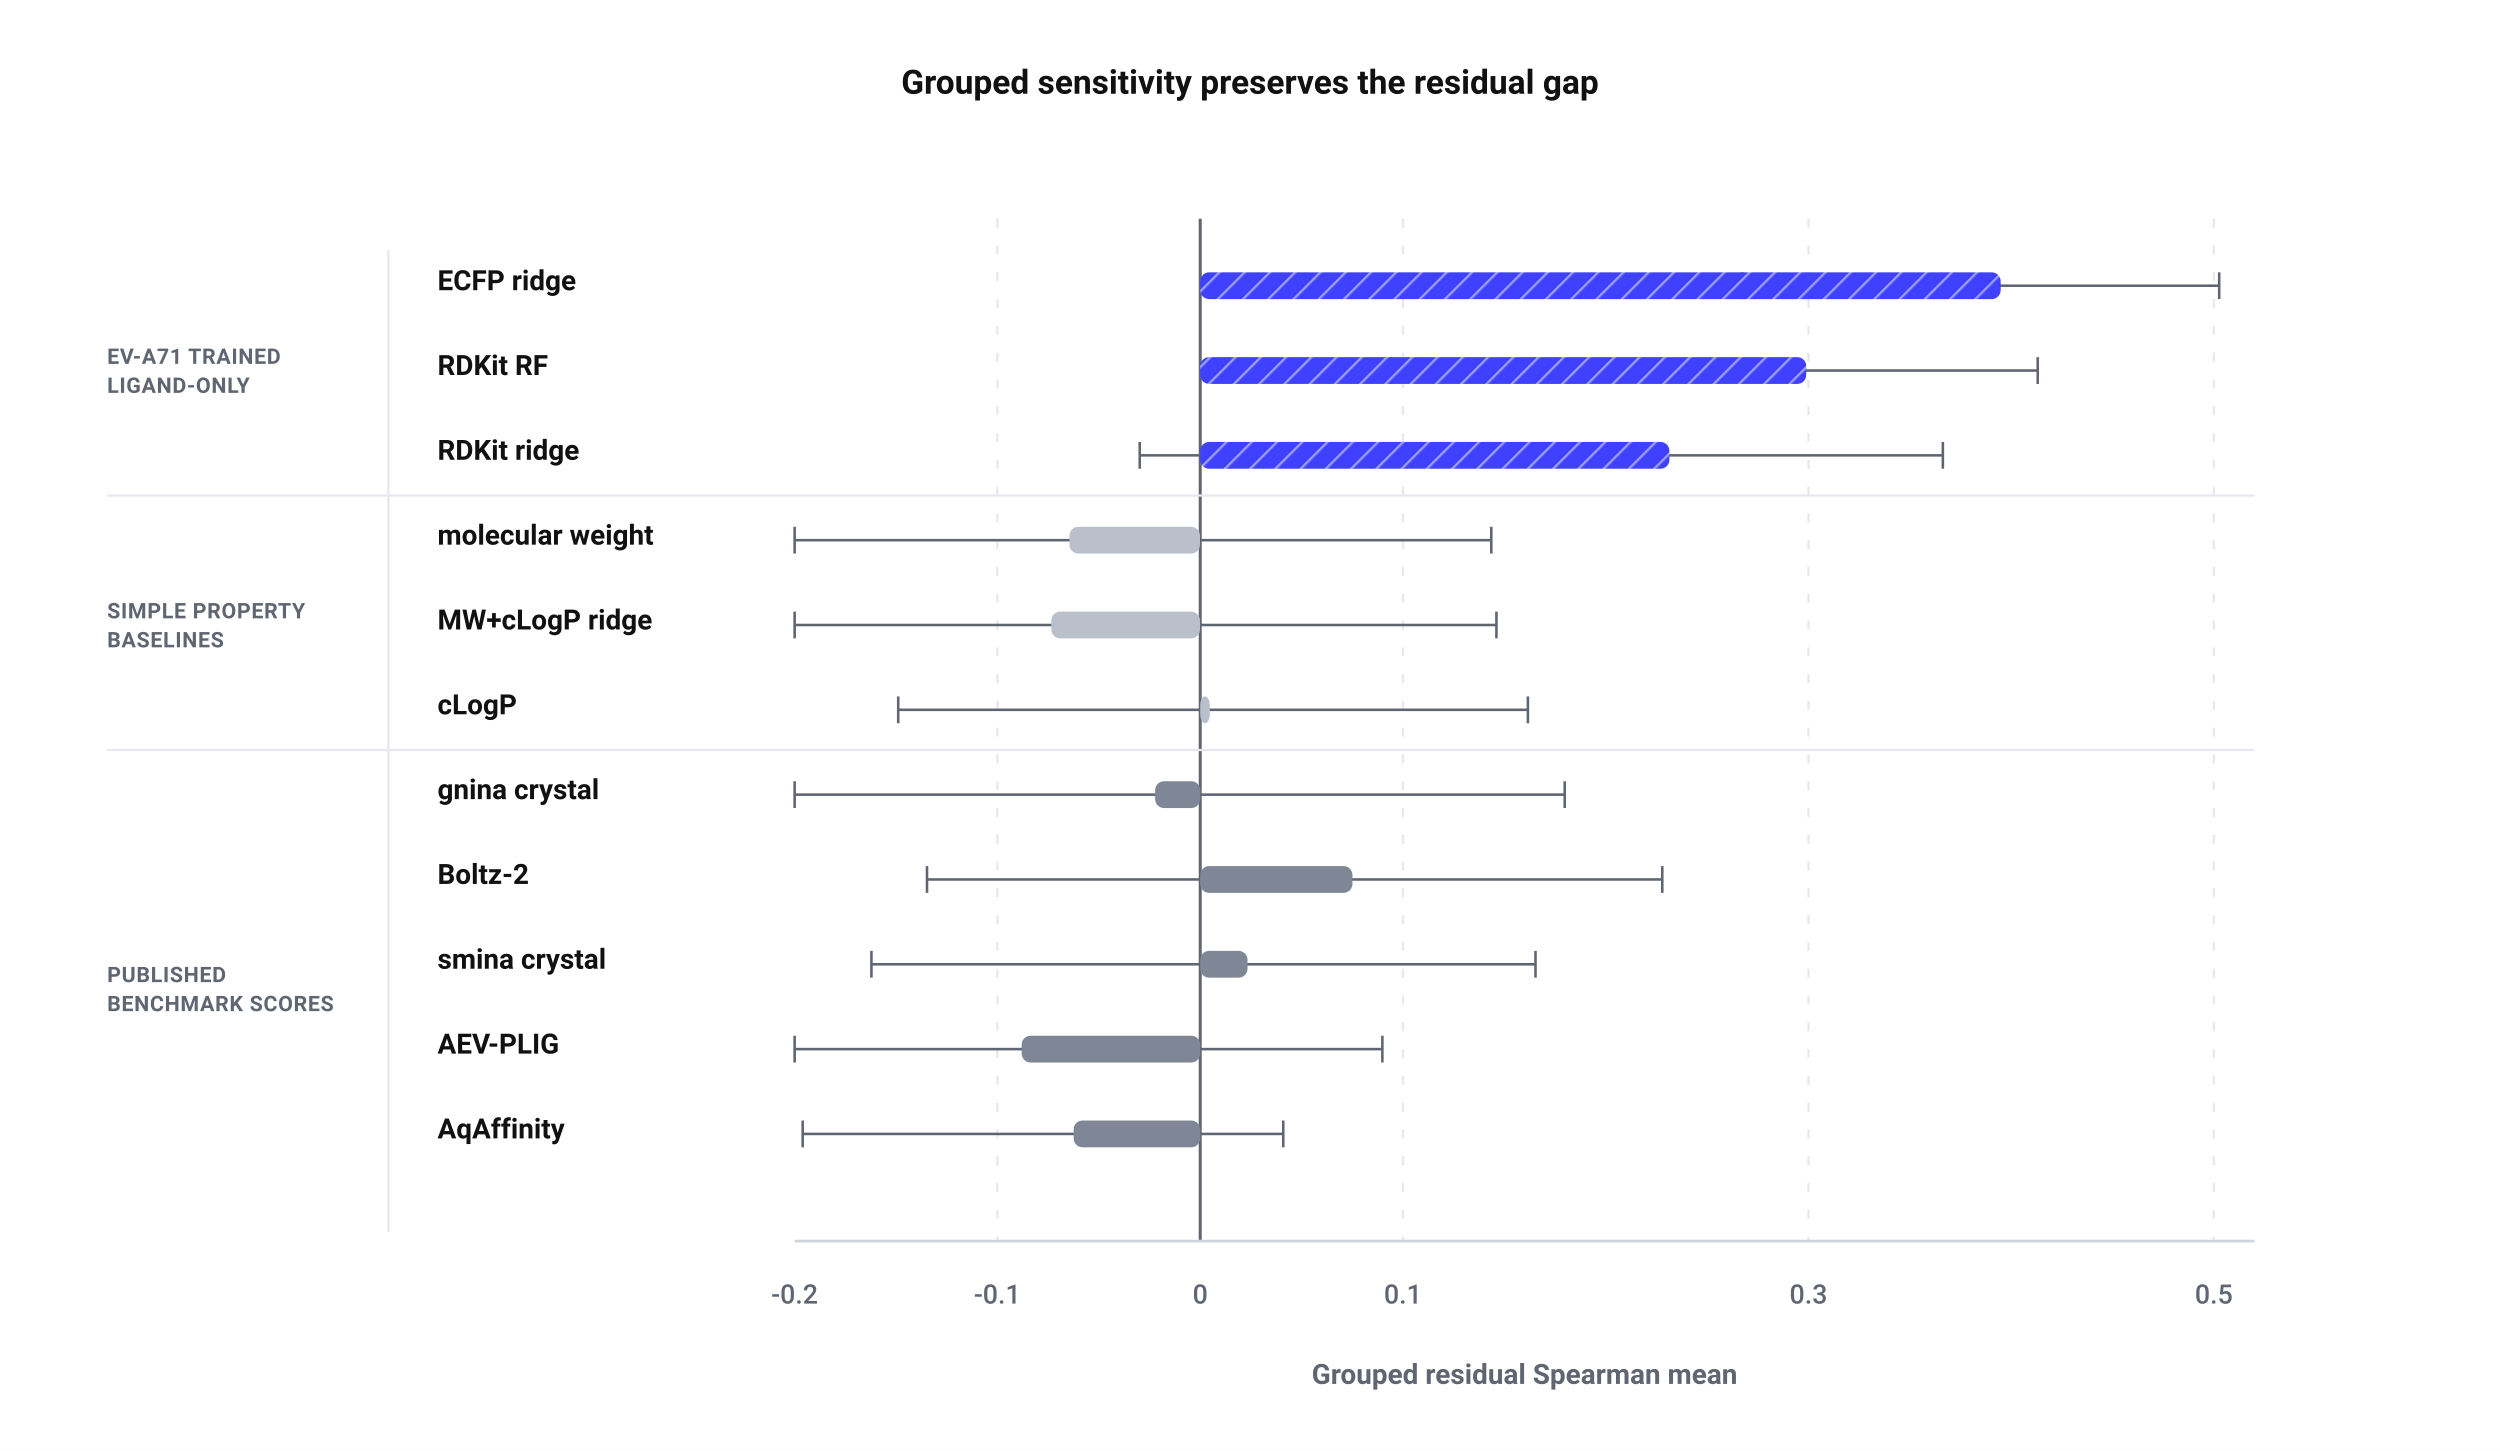
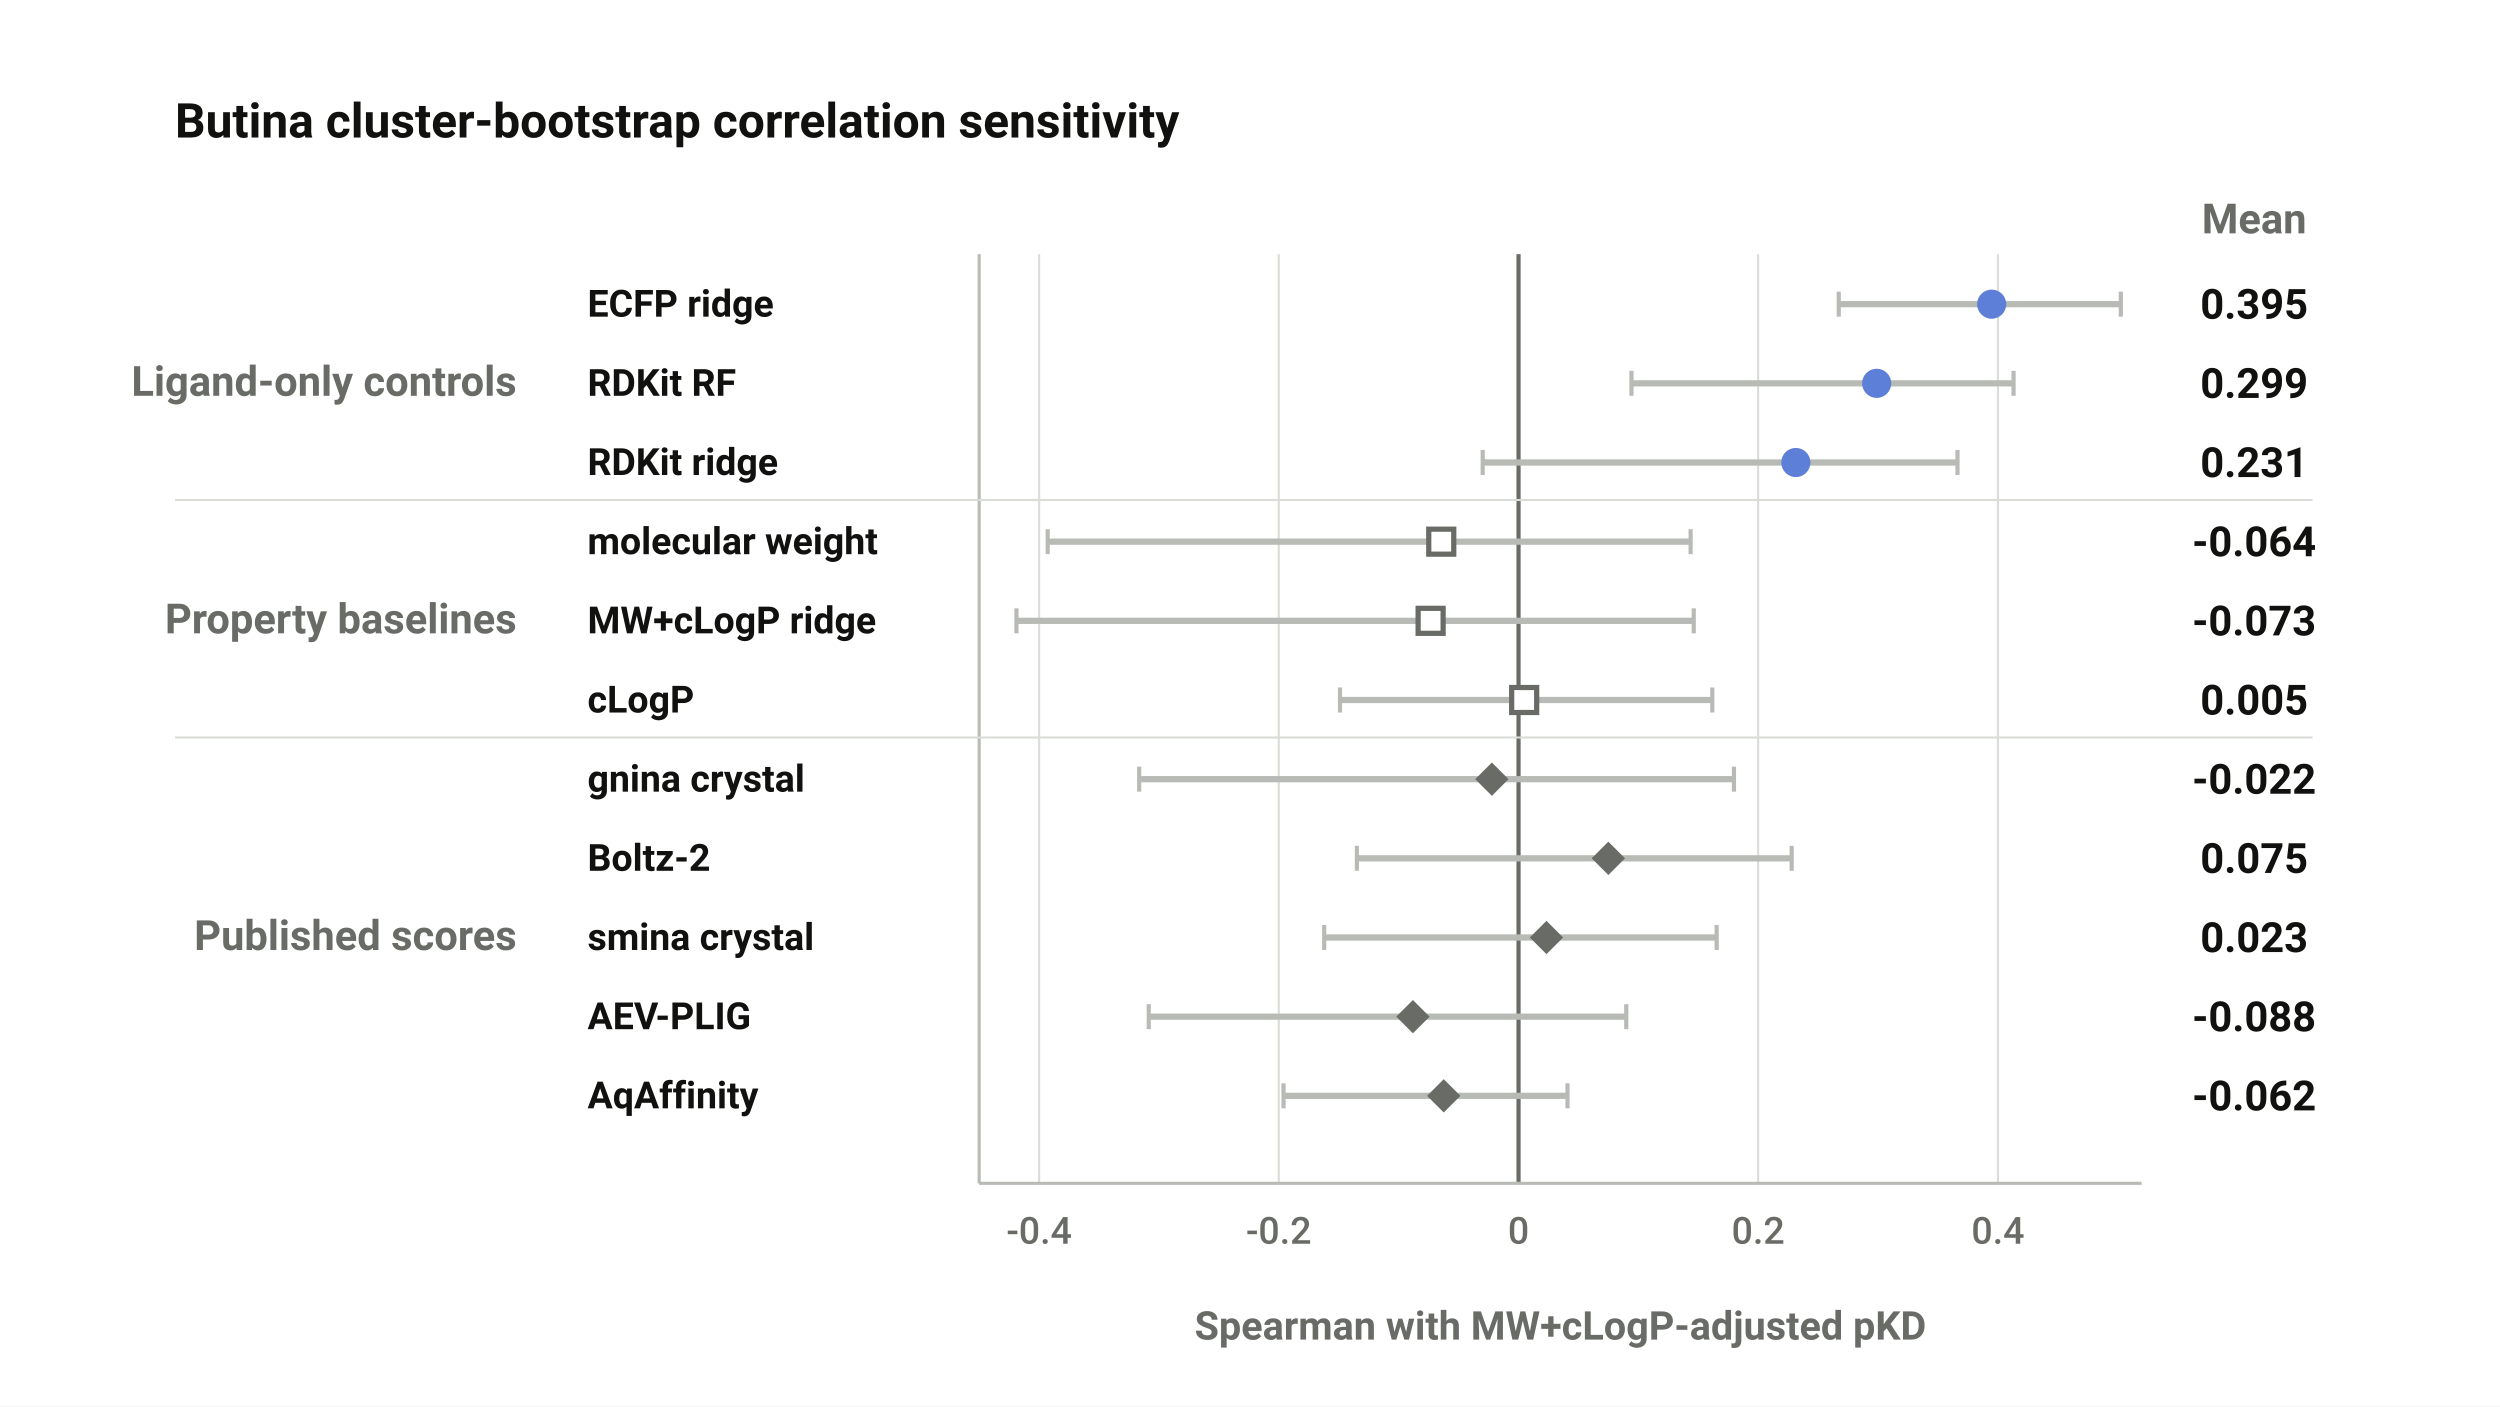
- <svg xmlns="http://www.w3.org/2000/svg" viewBox="0 0 1120 650" role="img" aria-labelledby="title desc">
-   <rect width="1120" height="650" fill="#ffffff" />
+ <svg xmlns="http://www.w3.org/2000/svg" viewBox="0 0 1200 675" role="img" aria-labelledby="figure-title-meta figure-desc-meta" data-renderer="editorial-systems-figure-v2" data-theme="paper" data-palette="editorial">
+   <rect x="0" y="0" width="1200" height="675" fill="#FFFFFF" />
  <defs>
-     <pattern id="control-stripe" width="8" height="8" patternUnits="userSpaceOnUse" patternTransform="rotate(45)">
-       <rect width="8" height="8" fill="#3f41ff" />
-       <line x1="0" y1="0" x2="0" y2="8" stroke="#ffffff" stroke-width="2.2" opacity="0.45" />
+     <pattern id="adjusted-hatch-forest" width="10" height="10" patternUnits="userSpaceOnUse" patternTransform="rotate(45)">
+       <rect x="0" y="0" width="10" height="10" fill="#EEF3FD" />
+       <line x1="0" y1="0" x2="0" y2="10" stroke="#5E7FD8" stroke-width="2" />
    </pattern>
-     <style>
-       text { font-family: 'Plus Jakarta Sans', 'Segoe UI', Roboto, Helvetica, Arial, sans-serif; }
-       .title { fill: #111111; font-size: 15px; font-weight: 700; }
-       .method { fill: #111111; font-size: 12.5px; font-weight: 650; }
-       .role { fill: #5f6672; font-size: 9.6px; font-weight: 700; text-transform: uppercase; letter-spacing: 0.03em; }
-       .tick { fill: #5f6672; font-size: 12px; font-weight: 500; }
-       .axis-label { fill: #5f6672; font-size: 12.5px; font-weight: 600; }
-       .grid { stroke: #e6e8ee; stroke-width: 1; stroke-dasharray: 4 8; }
-       .axis { stroke: #cfd4dd; stroke-width: 1.2; }
-       .zero { stroke: #5f6672; stroke-width: 1.35; }
-       .ci { stroke: #5f6672; stroke-width: 1.15; }
-       .bar-control { fill: url(#control-stripe); }
-       .bar-property { fill: #b9c0cc; }
-       .bar-published { fill: #7f8796; }
-       .divider { stroke: #e6e8ee; stroke-width: 1; }
-     </style>
  </defs>
-   <text x="560" y="42" text-anchor="middle" class="title">Grouped sensitivity preserves the residual gap</text>
-   <text x="356.0" y="584" text-anchor="middle" class="tick">-0.2</text>
-   <line x1="446.8" y1="98" x2="446.8" y2="556" class="grid" />
-   <text x="446.8" y="584" text-anchor="middle" class="tick">-0.1</text>
-   <line x1="537.7" y1="98" x2="537.7" y2="556" class="zero" />
-   <text x="537.7" y="584" text-anchor="middle" class="tick">0</text>
-   <line x1="628.5" y1="98" x2="628.5" y2="556" class="grid" />
-   <text x="628.5" y="584" text-anchor="middle" class="tick">0.1</text>
-   <line x1="810.2" y1="98" x2="810.2" y2="556" class="grid" />
-   <text x="810.2" y="584" text-anchor="middle" class="tick">0.3</text>
-   <line x1="991.8" y1="98" x2="991.8" y2="556" class="grid" />
-   <text x="991.8" y="584" text-anchor="middle" class="tick">0.5</text>
-   <line x1="356" y1="556" x2="1010" y2="556" class="axis" />
-   <line x1="174" y1="112" x2="174" y2="552" class="divider" />
-   <text x="683.0" y="620" text-anchor="middle" class="axis-label">Grouped residual Spearman mean</text>
-   <text x="48" y="163.0" class="role">EV-A71 TRAINED</text>
-   <text x="48" y="176.0" class="role">LIGAND-ONLY</text>
-   <text x="196" y="130" class="method">ECFP ridge</text>
-   <line x1="780.5" y1="128" x2="994.2" y2="128" class="ci" />
-   <line x1="780.5" y1="122" x2="780.5" y2="134" class="ci" />
-   <line x1="994.2" y1="122" x2="994.2" y2="134" class="ci" />
-   <rect x="537.7" y="122" width="358.6" height="12" rx="4" class="bar-control" />
-   <text x="196" y="168" class="method">RDKit RF</text>
-   <line x1="623.3" y1="166" x2="912.9" y2="166" class="ci" />
-   <line x1="623.3" y1="160" x2="623.3" y2="172" class="ci" />
-   <line x1="912.9" y1="160" x2="912.9" y2="172" class="ci" />
-   <rect x="537.7" y="160" width="271.5" height="12" rx="4" class="bar-control" />
-   <text x="196" y="206" class="method">RDKit ridge</text>
-   <line x1="510.6" y1="204" x2="870.4" y2="204" class="ci" />
-   <line x1="510.6" y1="198" x2="510.6" y2="210" class="ci" />
-   <line x1="870.4" y1="198" x2="870.4" y2="210" class="ci" />
-   <rect x="537.7" y="198" width="210.2" height="12" rx="4" class="bar-control" />
-   <text x="48" y="277.0" class="role">SIMPLE PROPERTY</text>
-   <text x="48" y="290.0" class="role">BASELINES</text>
-   <line x1="48" y1="222" x2="1010" y2="222" class="divider" />
-   <text x="196" y="244" class="method">molecular weight</text>
-   <line x1="356.0" y1="242" x2="668.1" y2="242" class="ci" />
-   <line x1="356.0" y1="236" x2="356.0" y2="248" class="ci" />
-   <line x1="668.1" y1="236" x2="668.1" y2="248" class="ci" />
-   <rect x="479.1" y="236" width="58.5" height="12" rx="4" class="bar-property" />
-   <text x="196" y="282" class="method">MW+cLogP ridge</text>
-   <line x1="356.0" y1="280" x2="670.4" y2="280" class="ci" />
-   <line x1="356.0" y1="274" x2="356.0" y2="286" class="ci" />
-   <line x1="670.4" y1="274" x2="670.4" y2="286" class="ci" />
-   <rect x="471.0" y="274" width="66.6" height="12" rx="4" class="bar-property" />
-   <text x="196" y="320" class="method">cLogP</text>
-   <line x1="402.4" y1="318" x2="684.5" y2="318" class="ci" />
-   <line x1="402.4" y1="312" x2="402.4" y2="324" class="ci" />
-   <line x1="684.5" y1="312" x2="684.5" y2="324" class="ci" />
-   <rect x="537.7" y="312" width="4.3" height="12" rx="4" class="bar-property" />
-   <text x="48" y="440.0" class="role">PUBLISHED</text>
-   <text x="48" y="453.0" class="role">BENCHMARK SCORES</text>
-   <line x1="48" y1="336" x2="1010" y2="336" class="divider" />
-   <text x="196" y="358" class="method">gnina crystal</text>
-   <line x1="356.0" y1="356" x2="701.0" y2="356" class="ci" />
-   <line x1="356.0" y1="350" x2="356.0" y2="362" class="ci" />
-   <line x1="701.0" y1="350" x2="701.0" y2="362" class="ci" />
-   <rect x="517.5" y="350" width="20.2" height="12" rx="4" class="bar-published" />
-   <text x="196" y="396" class="method">Boltz-2</text>
-   <line x1="415.3" y1="394" x2="744.7" y2="394" class="ci" />
-   <line x1="415.3" y1="388" x2="415.3" y2="400" class="ci" />
-   <line x1="744.7" y1="388" x2="744.7" y2="400" class="ci" />
-   <rect x="537.7" y="388" width="68.2" height="12" rx="4" class="bar-published" />
-   <text x="196" y="434" class="method">smina crystal</text>
-   <line x1="390.4" y1="432" x2="687.9" y2="432" class="ci" />
-   <line x1="390.4" y1="426" x2="390.4" y2="438" class="ci" />
-   <line x1="687.9" y1="426" x2="687.9" y2="438" class="ci" />
-   <rect x="537.7" y="426" width="21.2" height="12" rx="4" class="bar-published" />
-   <text x="196" y="472" class="method">AEV-PLIG</text>
-   <line x1="356.0" y1="470" x2="619.3" y2="470" class="ci" />
-   <line x1="356.0" y1="464" x2="356.0" y2="476" class="ci" />
-   <line x1="619.3" y1="464" x2="619.3" y2="476" class="ci" />
-   <rect x="457.7" y="464" width="80.0" height="12" rx="4" class="bar-published" />
-   <text x="196" y="510" class="method">AqAffinity</text>
-   <line x1="359.6" y1="508" x2="574.9" y2="508" class="ci" />
-   <line x1="359.6" y1="502" x2="359.6" y2="514" class="ci" />
-   <line x1="574.9" y1="502" x2="574.9" y2="514" class="ci" />
-   <rect x="481.0" y="502" width="56.7" height="12" rx="4" class="bar-published" />
+   <text x="84.0" y="66.0" font-size="23" font-weight="700" font-family="'Plus Jakarta Sans', 'Segoe UI', Roboto, Helvetica, Arial, sans-serif" fill="#11120F" class="figure-title">Butina cluster-bootstrap correlation sensitivity</text>
+   <line x1="498.8" y1="122" x2="498.8" y2="568" stroke="#D9DCD7" stroke-width="1" class="grid-line" />
+   <text x="498.8" y="597.0" font-size="18" font-weight="500" font-family="'Plus Jakarta Sans', 'Segoe UI', Roboto, Helvetica, Arial, sans-serif" fill="#686B66" text-anchor="middle" class="axis-tick">-0.4</text>
+   <line x1="613.8" y1="122" x2="613.8" y2="568" stroke="#D9DCD7" stroke-width="1" class="grid-line" />
+   <text x="613.8" y="597.0" font-size="18" font-weight="500" font-family="'Plus Jakarta Sans', 'Segoe UI', Roboto, Helvetica, Arial, sans-serif" fill="#686B66" text-anchor="middle" class="axis-tick">-0.2</text>
+   <line x1="728.9" y1="122" x2="728.9" y2="568" stroke="#686B66" stroke-width="2" class="zero-line" />
+   <text x="728.9" y="597.0" font-size="18" font-weight="500" font-family="'Plus Jakarta Sans', 'Segoe UI', Roboto, Helvetica, Arial, sans-serif" fill="#686B66" text-anchor="middle" class="axis-tick">0</text>
+   <line x1="843.9" y1="122" x2="843.9" y2="568" stroke="#D9DCD7" stroke-width="1" class="grid-line" />
+   <text x="843.9" y="597.0" font-size="18" font-weight="500" font-family="'Plus Jakarta Sans', 'Segoe UI', Roboto, Helvetica, Arial, sans-serif" fill="#686B66" text-anchor="middle" class="axis-tick">0.2</text>
+   <line x1="959.0" y1="122" x2="959.0" y2="568" stroke="#D9DCD7" stroke-width="1" class="grid-line" />
+   <text x="959.0" y="597.0" font-size="18" font-weight="500" font-family="'Plus Jakarta Sans', 'Segoe UI', Roboto, Helvetica, Arial, sans-serif" fill="#686B66" text-anchor="middle" class="axis-tick">0.4</text>
+   <line x1="470.0" y1="568" x2="1028.0" y2="568" stroke="#B8BBB5" stroke-width="1.5" class="axis-x" data-axis-id="forest" />
+   <line x1="470.0" y1="122" x2="470.0" y2="568" stroke="#B8BBB5" stroke-width="1.5" class="axis-y" data-axis-id="forest" />
+   <text x="749.0" y="643.0" font-size="19" font-weight="600" font-family="'Plus Jakarta Sans', 'Segoe UI', Roboto, Helvetica, Arial, sans-serif" fill="#686B66" text-anchor="middle">Spearman with MW+cLogP-adjusted pKD</text>
+   <text x="1082.0" y="112.0" font-size="20" font-weight="600" font-family="'Plus Jakarta Sans', 'Segoe UI', Roboto, Helvetica, Arial, sans-serif" fill="#686B66" text-anchor="middle" class="series-label">Mean</text>
+   <text x="248.0" y="190.0" font-size="20" font-weight="600" font-family="'Plus Jakarta Sans', 'Segoe UI', Roboto, Helvetica, Arial, sans-serif" fill="#686B66" text-anchor="end" class="series-label">Ligand-only controls</text>
+   <text x="248.0" y="304.0" font-size="20" font-weight="600" font-family="'Plus Jakarta Sans', 'Segoe UI', Roboto, Helvetica, Arial, sans-serif" fill="#686B66" text-anchor="end" class="series-label">Property baselines</text>
+   <text x="248.0" y="456.0" font-size="20" font-weight="600" font-family="'Plus Jakarta Sans', 'Segoe UI', Roboto, Helvetica, Arial, sans-serif" fill="#686B66" text-anchor="end" class="series-label">Published scores</text>
+   <line x1="84" y1="240.0" x2="1110" y2="240.0" stroke="#D9DCD7" stroke-width="1" />
+   <line x1="84" y1="354.0" x2="1110" y2="354.0" stroke="#D9DCD7" stroke-width="1" />
+   <text x="282.0" y="152.0" font-size="18" font-weight="600" font-family="'Plus Jakarta Sans', 'Segoe UI', Roboto, Helvetica, Arial, sans-serif" fill="#11120F">ECFP ridge</text>
+   <line x1="882.6" y1="146.0" x2="1018.0" y2="146.0" stroke="#B8BBB5" stroke-width="3" class="data-mark" />
+   <line x1="882.6" y1="140.0" x2="882.6" y2="152.0" stroke="#B8BBB5" stroke-width="2" class="data-mark" />
+   <line x1="1018.0" y1="140.0" x2="1018.0" y2="152.0" stroke="#B8BBB5" stroke-width="2" class="data-mark" />
+   <circle cx="956.0" cy="146.0" r="7" fill="#5E7FD8" class="data-mark" />
+   <text x="1082.0" y="153.0" font-size="20" font-weight="600" font-family="'Plus Jakarta Sans', 'Segoe UI', Roboto, Helvetica, Arial, sans-serif" fill="#11120F" text-anchor="middle" class="value-label">0.395</text>
+   <text x="282.0" y="190.0" font-size="18" font-weight="600" font-family="'Plus Jakarta Sans', 'Segoe UI', Roboto, Helvetica, Arial, sans-serif" fill="#11120F">RDKit RF</text>
+   <line x1="783.1" y1="184.0" x2="966.5" y2="184.0" stroke="#B8BBB5" stroke-width="3" class="data-mark" />
+   <line x1="783.1" y1="178.0" x2="783.1" y2="190.0" stroke="#B8BBB5" stroke-width="2" class="data-mark" />
+   <line x1="966.5" y1="178.0" x2="966.5" y2="190.0" stroke="#B8BBB5" stroke-width="2" class="data-mark" />
+   <circle cx="900.8" cy="184.0" r="7" fill="#5E7FD8" class="data-mark" />
+   <text x="1082.0" y="191.0" font-size="20" font-weight="600" font-family="'Plus Jakarta Sans', 'Segoe UI', Roboto, Helvetica, Arial, sans-serif" fill="#11120F" text-anchor="middle" class="value-label">0.299</text>
+   <text x="282.0" y="228.0" font-size="18" font-weight="600" font-family="'Plus Jakarta Sans', 'Segoe UI', Roboto, Helvetica, Arial, sans-serif" fill="#11120F">RDKit ridge</text>
+   <line x1="711.7" y1="222.0" x2="939.6" y2="222.0" stroke="#B8BBB5" stroke-width="3" class="data-mark" />
+   <line x1="711.7" y1="216.0" x2="711.7" y2="228.0" stroke="#B8BBB5" stroke-width="2" class="data-mark" />
+   <line x1="939.6" y1="216.0" x2="939.6" y2="228.0" stroke="#B8BBB5" stroke-width="2" class="data-mark" />
+   <circle cx="862.0" cy="222.0" r="7" fill="#5E7FD8" class="data-mark" />
+   <text x="1082.0" y="229.0" font-size="20" font-weight="600" font-family="'Plus Jakarta Sans', 'Segoe UI', Roboto, Helvetica, Arial, sans-serif" fill="#11120F" text-anchor="middle" class="value-label">0.231</text>
+   <text x="282.0" y="266.0" font-size="18" font-weight="600" font-family="'Plus Jakarta Sans', 'Segoe UI', Roboto, Helvetica, Arial, sans-serif" fill="#11120F">molecular weight</text>
+   <line x1="502.9" y1="260.0" x2="811.5" y2="260.0" stroke="#B8BBB5" stroke-width="3" class="data-mark" />
+   <line x1="502.9" y1="254.0" x2="502.9" y2="266.0" stroke="#B8BBB5" stroke-width="2" class="data-mark" />
+   <line x1="811.5" y1="254.0" x2="811.5" y2="266.0" stroke="#B8BBB5" stroke-width="2" class="data-mark" />
+   <rect x="685.8" y="254.0" width="12" height="12" fill="#FFFFFF" stroke="#686B66" stroke-width="2.5" class="data-mark" />
+   <text x="1082.0" y="267.0" font-size="20" font-weight="600" font-family="'Plus Jakarta Sans', 'Segoe UI', Roboto, Helvetica, Arial, sans-serif" fill="#11120F" text-anchor="middle" class="value-label">-0.064</text>
+   <text x="282.0" y="304.0" font-size="18" font-weight="600" font-family="'Plus Jakarta Sans', 'Segoe UI', Roboto, Helvetica, Arial, sans-serif" fill="#11120F">MW+cLogP ridge</text>
+   <line x1="487.9" y1="298.0" x2="813.0" y2="298.0" stroke="#B8BBB5" stroke-width="3" class="data-mark" />
+   <line x1="487.9" y1="292.0" x2="487.9" y2="304.0" stroke="#B8BBB5" stroke-width="2" class="data-mark" />
+   <line x1="813.0" y1="292.0" x2="813.0" y2="304.0" stroke="#B8BBB5" stroke-width="2" class="data-mark" />
+   <rect x="680.7" y="292.0" width="12" height="12" fill="#FFFFFF" stroke="#686B66" stroke-width="2.5" class="data-mark" />
+   <text x="1082.0" y="305.0" font-size="20" font-weight="600" font-family="'Plus Jakarta Sans', 'Segoe UI', Roboto, Helvetica, Arial, sans-serif" fill="#11120F" text-anchor="middle" class="value-label">-0.073</text>
+   <text x="282.0" y="342.0" font-size="18" font-weight="600" font-family="'Plus Jakarta Sans', 'Segoe UI', Roboto, Helvetica, Arial, sans-serif" fill="#11120F">cLogP</text>
+   <line x1="643.2" y1="336.0" x2="821.9" y2="336.0" stroke="#B8BBB5" stroke-width="3" class="data-mark" />
+   <line x1="643.2" y1="330.0" x2="643.2" y2="342.0" stroke="#B8BBB5" stroke-width="2" class="data-mark" />
+   <line x1="821.9" y1="330.0" x2="821.9" y2="342.0" stroke="#B8BBB5" stroke-width="2" class="data-mark" />
+   <rect x="725.6" y="330.0" width="12" height="12" fill="#FFFFFF" stroke="#686B66" stroke-width="2.5" class="data-mark" />
+   <text x="1082.0" y="343.0" font-size="20" font-weight="600" font-family="'Plus Jakarta Sans', 'Segoe UI', Roboto, Helvetica, Arial, sans-serif" fill="#11120F" text-anchor="middle" class="value-label">0.005</text>
+   <text x="282.0" y="380.0" font-size="18" font-weight="600" font-family="'Plus Jakarta Sans', 'Segoe UI', Roboto, Helvetica, Arial, sans-serif" fill="#11120F">gnina crystal</text>
+   <line x1="546.8" y1="374.0" x2="832.3" y2="374.0" stroke="#B8BBB5" stroke-width="3" class="data-mark" />
+   <line x1="546.8" y1="368.0" x2="546.8" y2="380.0" stroke="#B8BBB5" stroke-width="2" class="data-mark" />
+   <line x1="832.3" y1="368.0" x2="832.3" y2="380.0" stroke="#B8BBB5" stroke-width="2" class="data-mark" />
+   <polygon points="716.1,366.0 724.1,374.0 716.1,382.0 708.1,374.0" fill="#686B66" class="data-mark" />
+   <text x="1082.0" y="381.0" font-size="20" font-weight="600" font-family="'Plus Jakarta Sans', 'Segoe UI', Roboto, Helvetica, Arial, sans-serif" fill="#11120F" text-anchor="middle" class="value-label">-0.022</text>
+   <text x="282.0" y="418.0" font-size="18" font-weight="600" font-family="'Plus Jakarta Sans', 'Segoe UI', Roboto, Helvetica, Arial, sans-serif" fill="#11120F">Boltz-2</text>
+   <line x1="651.3" y1="412.0" x2="860.0" y2="412.0" stroke="#B8BBB5" stroke-width="3" class="data-mark" />
+   <line x1="651.3" y1="406.0" x2="651.3" y2="418.0" stroke="#B8BBB5" stroke-width="2" class="data-mark" />
+   <line x1="860.0" y1="406.0" x2="860.0" y2="418.0" stroke="#B8BBB5" stroke-width="2" class="data-mark" />
+   <polygon points="772.0,404.0 780.0,412.0 772.0,420.0 764.0,412.0" fill="#686B66" class="data-mark" />
+   <text x="1082.0" y="419.0" font-size="20" font-weight="600" font-family="'Plus Jakarta Sans', 'Segoe UI', Roboto, Helvetica, Arial, sans-serif" fill="#11120F" text-anchor="middle" class="value-label">0.075</text>
+   <text x="282.0" y="456.0" font-size="18" font-weight="600" font-family="'Plus Jakarta Sans', 'Segoe UI', Roboto, Helvetica, Arial, sans-serif" fill="#11120F">smina crystal</text>
+   <line x1="635.6" y1="450.0" x2="824.0" y2="450.0" stroke="#B8BBB5" stroke-width="3" class="data-mark" />
+   <line x1="635.6" y1="444.0" x2="635.6" y2="456.0" stroke="#B8BBB5" stroke-width="2" class="data-mark" />
+   <line x1="824.0" y1="444.0" x2="824.0" y2="456.0" stroke="#B8BBB5" stroke-width="2" class="data-mark" />
+   <polygon points="742.3,442.0 750.3,450.0 742.3,458.0 734.3,450.0" fill="#686B66" class="data-mark" />
+   <text x="1082.0" y="457.0" font-size="20" font-weight="600" font-family="'Plus Jakarta Sans', 'Segoe UI', Roboto, Helvetica, Arial, sans-serif" fill="#11120F" text-anchor="middle" class="value-label">0.023</text>
+   <text x="282.0" y="494.0" font-size="18" font-weight="600" font-family="'Plus Jakarta Sans', 'Segoe UI', Roboto, Helvetica, Arial, sans-serif" fill="#11120F">AEV-PLIG</text>
+   <line x1="551.4" y1="488.0" x2="780.6" y2="488.0" stroke="#B8BBB5" stroke-width="3" class="data-mark" />
+   <line x1="551.4" y1="482.0" x2="551.4" y2="494.0" stroke="#B8BBB5" stroke-width="2" class="data-mark" />
+   <line x1="780.6" y1="482.0" x2="780.6" y2="494.0" stroke="#B8BBB5" stroke-width="2" class="data-mark" />
+   <polygon points="678.2,480.0 686.2,488.0 678.2,496.0 670.2,488.0" fill="#686B66" class="data-mark" />
+   <text x="1082.0" y="495.0" font-size="20" font-weight="600" font-family="'Plus Jakarta Sans', 'Segoe UI', Roboto, Helvetica, Arial, sans-serif" fill="#11120F" text-anchor="middle" class="value-label">-0.088</text>
+   <text x="282.0" y="532.0" font-size="18" font-weight="600" font-family="'Plus Jakarta Sans', 'Segoe UI', Roboto, Helvetica, Arial, sans-serif" fill="#11120F">AqAffinity</text>
+   <line x1="616.1" y1="526.0" x2="752.4" y2="526.0" stroke="#B8BBB5" stroke-width="3" class="data-mark" />
+   <line x1="616.1" y1="520.0" x2="616.1" y2="532.0" stroke="#B8BBB5" stroke-width="2" class="data-mark" />
+   <line x1="752.4" y1="520.0" x2="752.4" y2="532.0" stroke="#B8BBB5" stroke-width="2" class="data-mark" />
+   <polygon points="693.0,518.0 701.0,526.0 693.0,534.0 685.0,526.0" fill="#686B66" class="data-mark" />
+   <text x="1082.0" y="533.0" font-size="20" font-weight="600" font-family="'Plus Jakarta Sans', 'Segoe UI', Roboto, Helvetica, Arial, sans-serif" fill="#11120F" text-anchor="middle" class="value-label">-0.062</text>
</svg>
